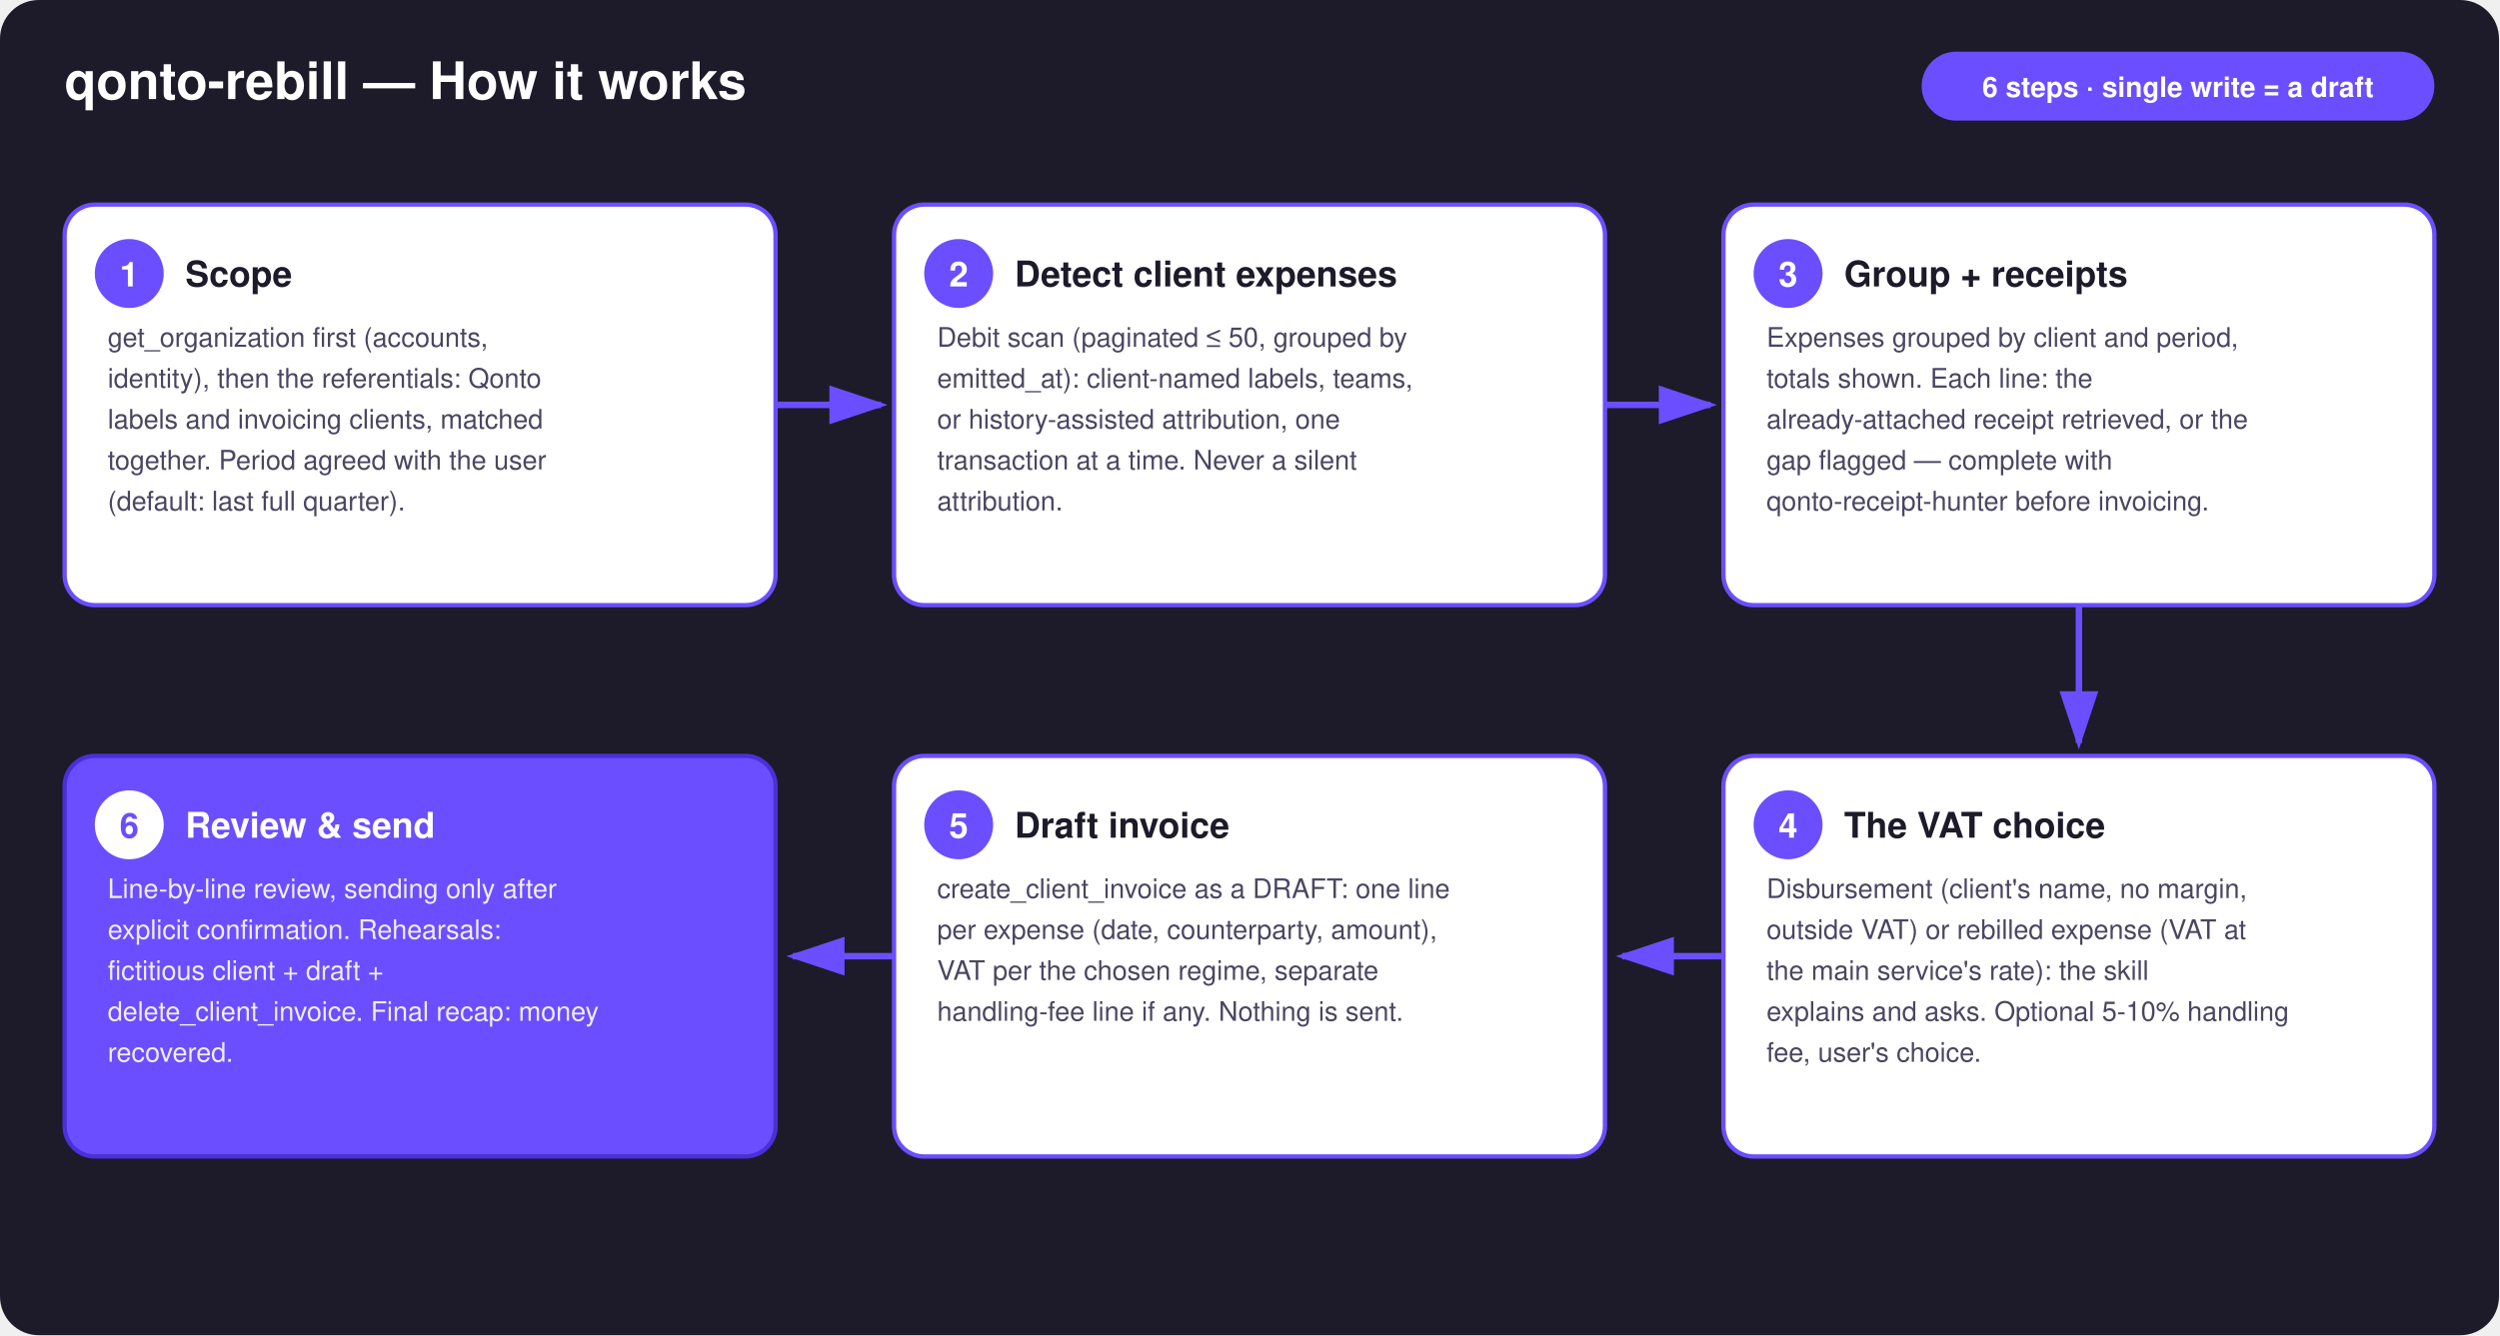
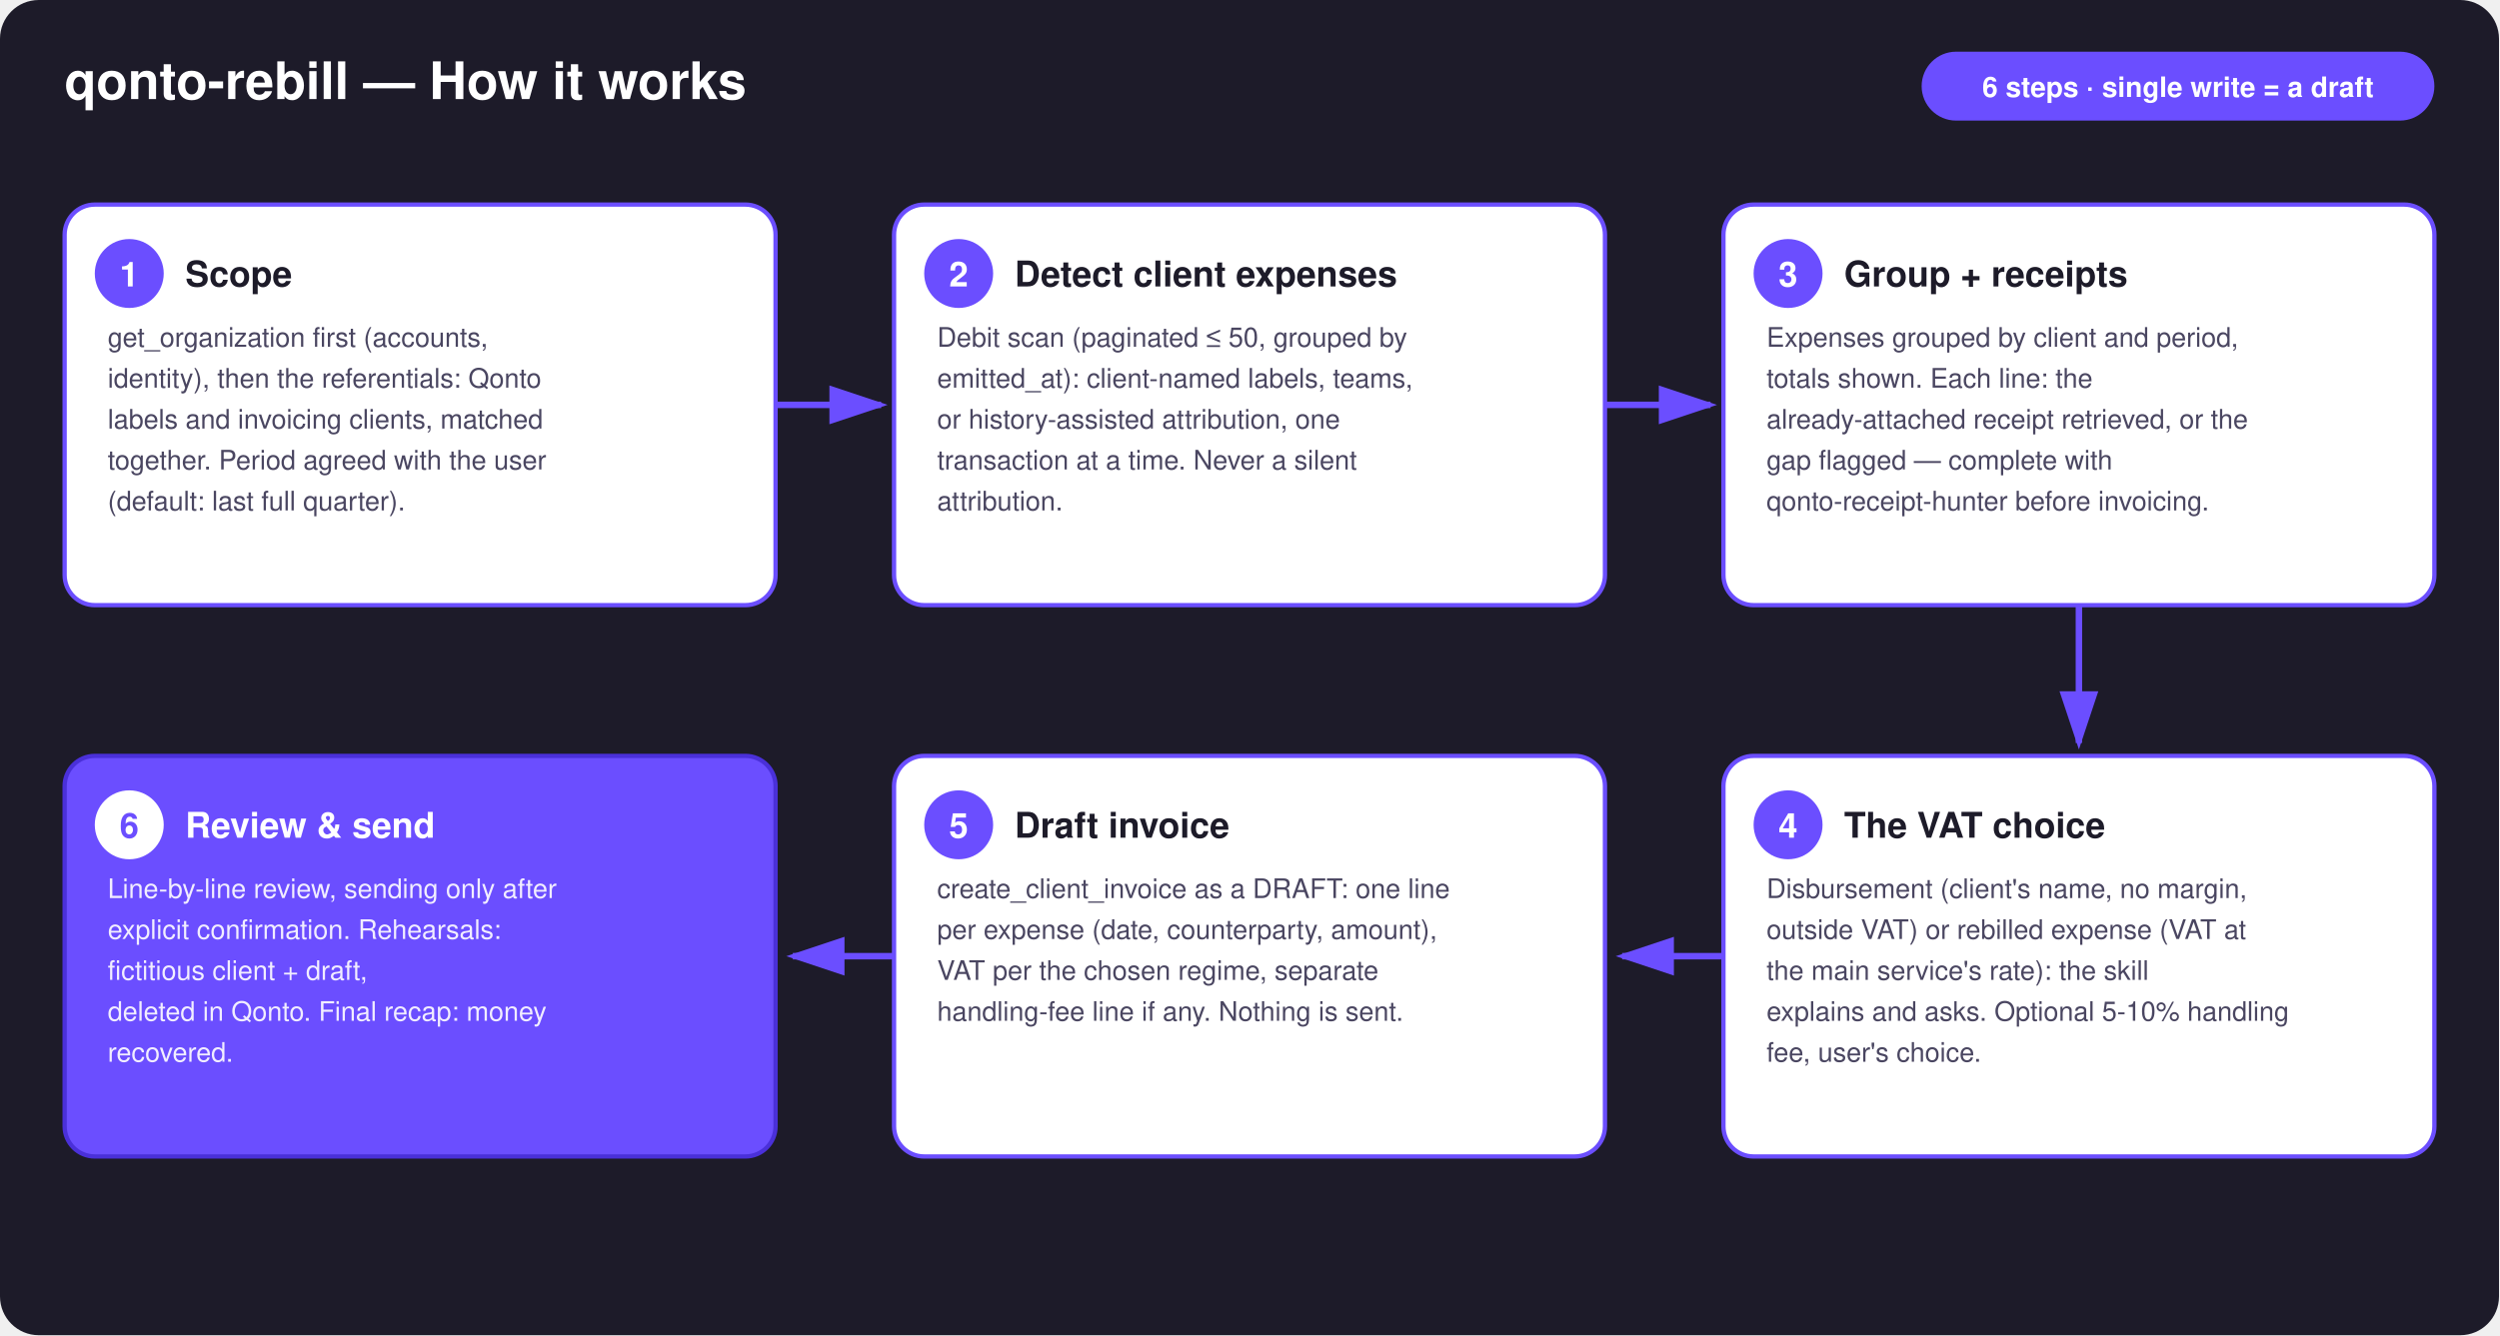
<svg xmlns="http://www.w3.org/2000/svg" viewBox="0 0 1160 620" font-family="-apple-system, 'Segoe UI', Helvetica, Arial, sans-serif">
  <rect width="1160" height="620" rx="18" fill="#1D1B29" />
  <text x="30" y="46" font-size="24" font-weight="800" fill="#FFFFFF">qonto-rebill — How it works</text>
  <rect x="892" y="24" width="238" height="32" rx="16" fill="#6B4EFF" />
  <text x="1011" y="45" font-size="13" font-weight="700" fill="#FFFFFF" text-anchor="middle">6 steps · single write = a draft</text>
  <defs>
    <marker id="ar" markerWidth="10" markerHeight="10" refX="8" refY="3" orient="auto">
      <path d="M0,0 L9,3 L0,6 Z" fill="#6B4EFF" />
    </marker>
  </defs>
  <rect x="30" y="95" width="330" height="186" rx="14" fill="#FFFFFF" stroke="#6B4EFF" stroke-width="2" />
  <circle cx="60" cy="127" r="16" fill="#6B4EFF" />
  <text x="60" y="133" font-size="16" font-weight="800" fill="#FFFFFF" text-anchor="middle">1</text>
  <text x="86" y="133" font-size="16.5" font-weight="800" fill="#1D1B29">Scope</text>
  <text font-size="12.5" fill="#4A4661">
    <tspan x="50" y="161">get_organization first (accounts,</tspan>
    <tspan x="50" y="180">identity), then the referentials: Qonto</tspan>
    <tspan x="50" y="199">labels and invoicing clients, matched</tspan>
    <tspan x="50" y="218">together. Period agreed with the user</tspan>
    <tspan x="50" y="237">(default: last full quarter).</tspan>
  </text>
  <rect x="415" y="95" width="330" height="186" rx="14" fill="#FFFFFF" stroke="#6B4EFF" stroke-width="2" />
  <circle cx="445" cy="127" r="16" fill="#6B4EFF" />
  <text x="445" y="133" font-size="16" font-weight="800" fill="#FFFFFF" text-anchor="middle">2</text>
  <text x="471" y="133" font-size="16.5" font-weight="800" fill="#1D1B29">Detect client expenses</text>
  <text font-size="12.5" fill="#4A4661">
    <tspan x="435" y="161">Debit scan (paginated ≤ 50, grouped by</tspan>
    <tspan x="435" y="180">emitted_at): client-named labels, teams,</tspan>
    <tspan x="435" y="199">or history-assisted attribution, one</tspan>
    <tspan x="435" y="218">transaction at a time. Never a silent</tspan>
    <tspan x="435" y="237">attribution.</tspan>
  </text>
  <rect x="800" y="95" width="330" height="186" rx="14" fill="#FFFFFF" stroke="#6B4EFF" stroke-width="2" />
  <circle cx="830" cy="127" r="16" fill="#6B4EFF" />
  <text x="830" y="133" font-size="16" font-weight="800" fill="#FFFFFF" text-anchor="middle">3</text>
  <text x="856" y="133" font-size="16.5" font-weight="800" fill="#1D1B29">Group + receipts</text>
  <text font-size="12.5" fill="#4A4661">
    <tspan x="820" y="161">Expenses grouped by client and period,</tspan>
    <tspan x="820" y="180">totals shown. Each line: the</tspan>
    <tspan x="820" y="199">already-attached receipt retrieved, or the</tspan>
    <tspan x="820" y="218">gap flagged — complete with</tspan>
    <tspan x="820" y="237">qonto-receipt-hunter before invoicing.</tspan>
  </text>
  <rect x="800" y="351" width="330" height="186" rx="14" fill="#FFFFFF" stroke="#6B4EFF" stroke-width="2" />
  <circle cx="830" cy="383" r="16" fill="#6B4EFF" />
  <text x="830" y="389" font-size="16" font-weight="800" fill="#FFFFFF" text-anchor="middle">4</text>
  <text x="856" y="389" font-size="16.5" font-weight="800" fill="#1D1B29">The VAT choice</text>
  <text font-size="12.5" fill="#4A4661">
    <tspan x="820" y="417">Disbursement (client's name, no margin,</tspan>
    <tspan x="820" y="436">outside VAT) or rebilled expense (VAT at</tspan>
    <tspan x="820" y="455">the main service's rate): the skill</tspan>
    <tspan x="820" y="474">explains and asks. Optional 5-10% handling</tspan>
    <tspan x="820" y="493">fee, user's choice.</tspan>
  </text>
  <rect x="415" y="351" width="330" height="186" rx="14" fill="#FFFFFF" stroke="#6B4EFF" stroke-width="2" />
  <circle cx="445" cy="383" r="16" fill="#6B4EFF" />
  <text x="445" y="389" font-size="16" font-weight="800" fill="#FFFFFF" text-anchor="middle">5</text>
  <text x="471" y="389" font-size="16.5" font-weight="800" fill="#1D1B29">Draft invoice</text>
  <text font-size="12.5" fill="#4A4661">
    <tspan x="435" y="417">create_client_invoice as a DRAFT: one line</tspan>
    <tspan x="435" y="436">per expense (date, counterparty, amount),</tspan>
    <tspan x="435" y="455">VAT per the chosen regime, separate</tspan>
    <tspan x="435" y="474">handling-fee line if any. Nothing is sent.</tspan>
  </text>
  <rect x="30" y="351" width="330" height="186" rx="14" fill="#6B4EFF" stroke="#4A30D9" stroke-width="2" />
  <circle cx="60" cy="383" r="16" fill="#FFFFFF" />
  <text x="60" y="389" font-size="16" font-weight="800" fill="#6B4EFF" text-anchor="middle">6</text>
  <text x="86" y="389" font-size="16.5" font-weight="800" fill="#FFFFFF">Review &amp; send</text>
  <text font-size="12.5" fill="#F1EDFF">
    <tspan x="50" y="417">Line-by-line review, sending only after</tspan>
    <tspan x="50" y="436">explicit confirmation. Rehearsals:</tspan>
-     <tspan x="50" y="455">fictitious client + draft +</tspan>
-     <tspan x="50" y="474">delete_client_invoice. Final recap: money</tspan>
+     <tspan x="50" y="455">fictitious client + draft,</tspan>
+     <tspan x="50" y="474">deleted in Qonto. Final recap: money</tspan>
    <tspan x="50" y="493">recovered.</tspan>
  </text>
  <line x1="360" y1="188.0" x2="409" y2="188.0" stroke="#6B4EFF" stroke-width="3" marker-end="url(#ar)" />
  <line x1="745" y1="188.0" x2="794" y2="188.0" stroke="#6B4EFF" stroke-width="3" marker-end="url(#ar)" />
  <line x1="965.0" y1="281" x2="965.0" y2="345" stroke="#6B4EFF" stroke-width="3" marker-end="url(#ar)" />
  <line x1="800" y1="444.0" x2="753" y2="444.0" stroke="#6B4EFF" stroke-width="3" marker-end="url(#ar)" />
  <line x1="415" y1="444.0" x2="368" y2="444.0" stroke="#6B4EFF" stroke-width="3" marker-end="url(#ar)" />
</svg>
